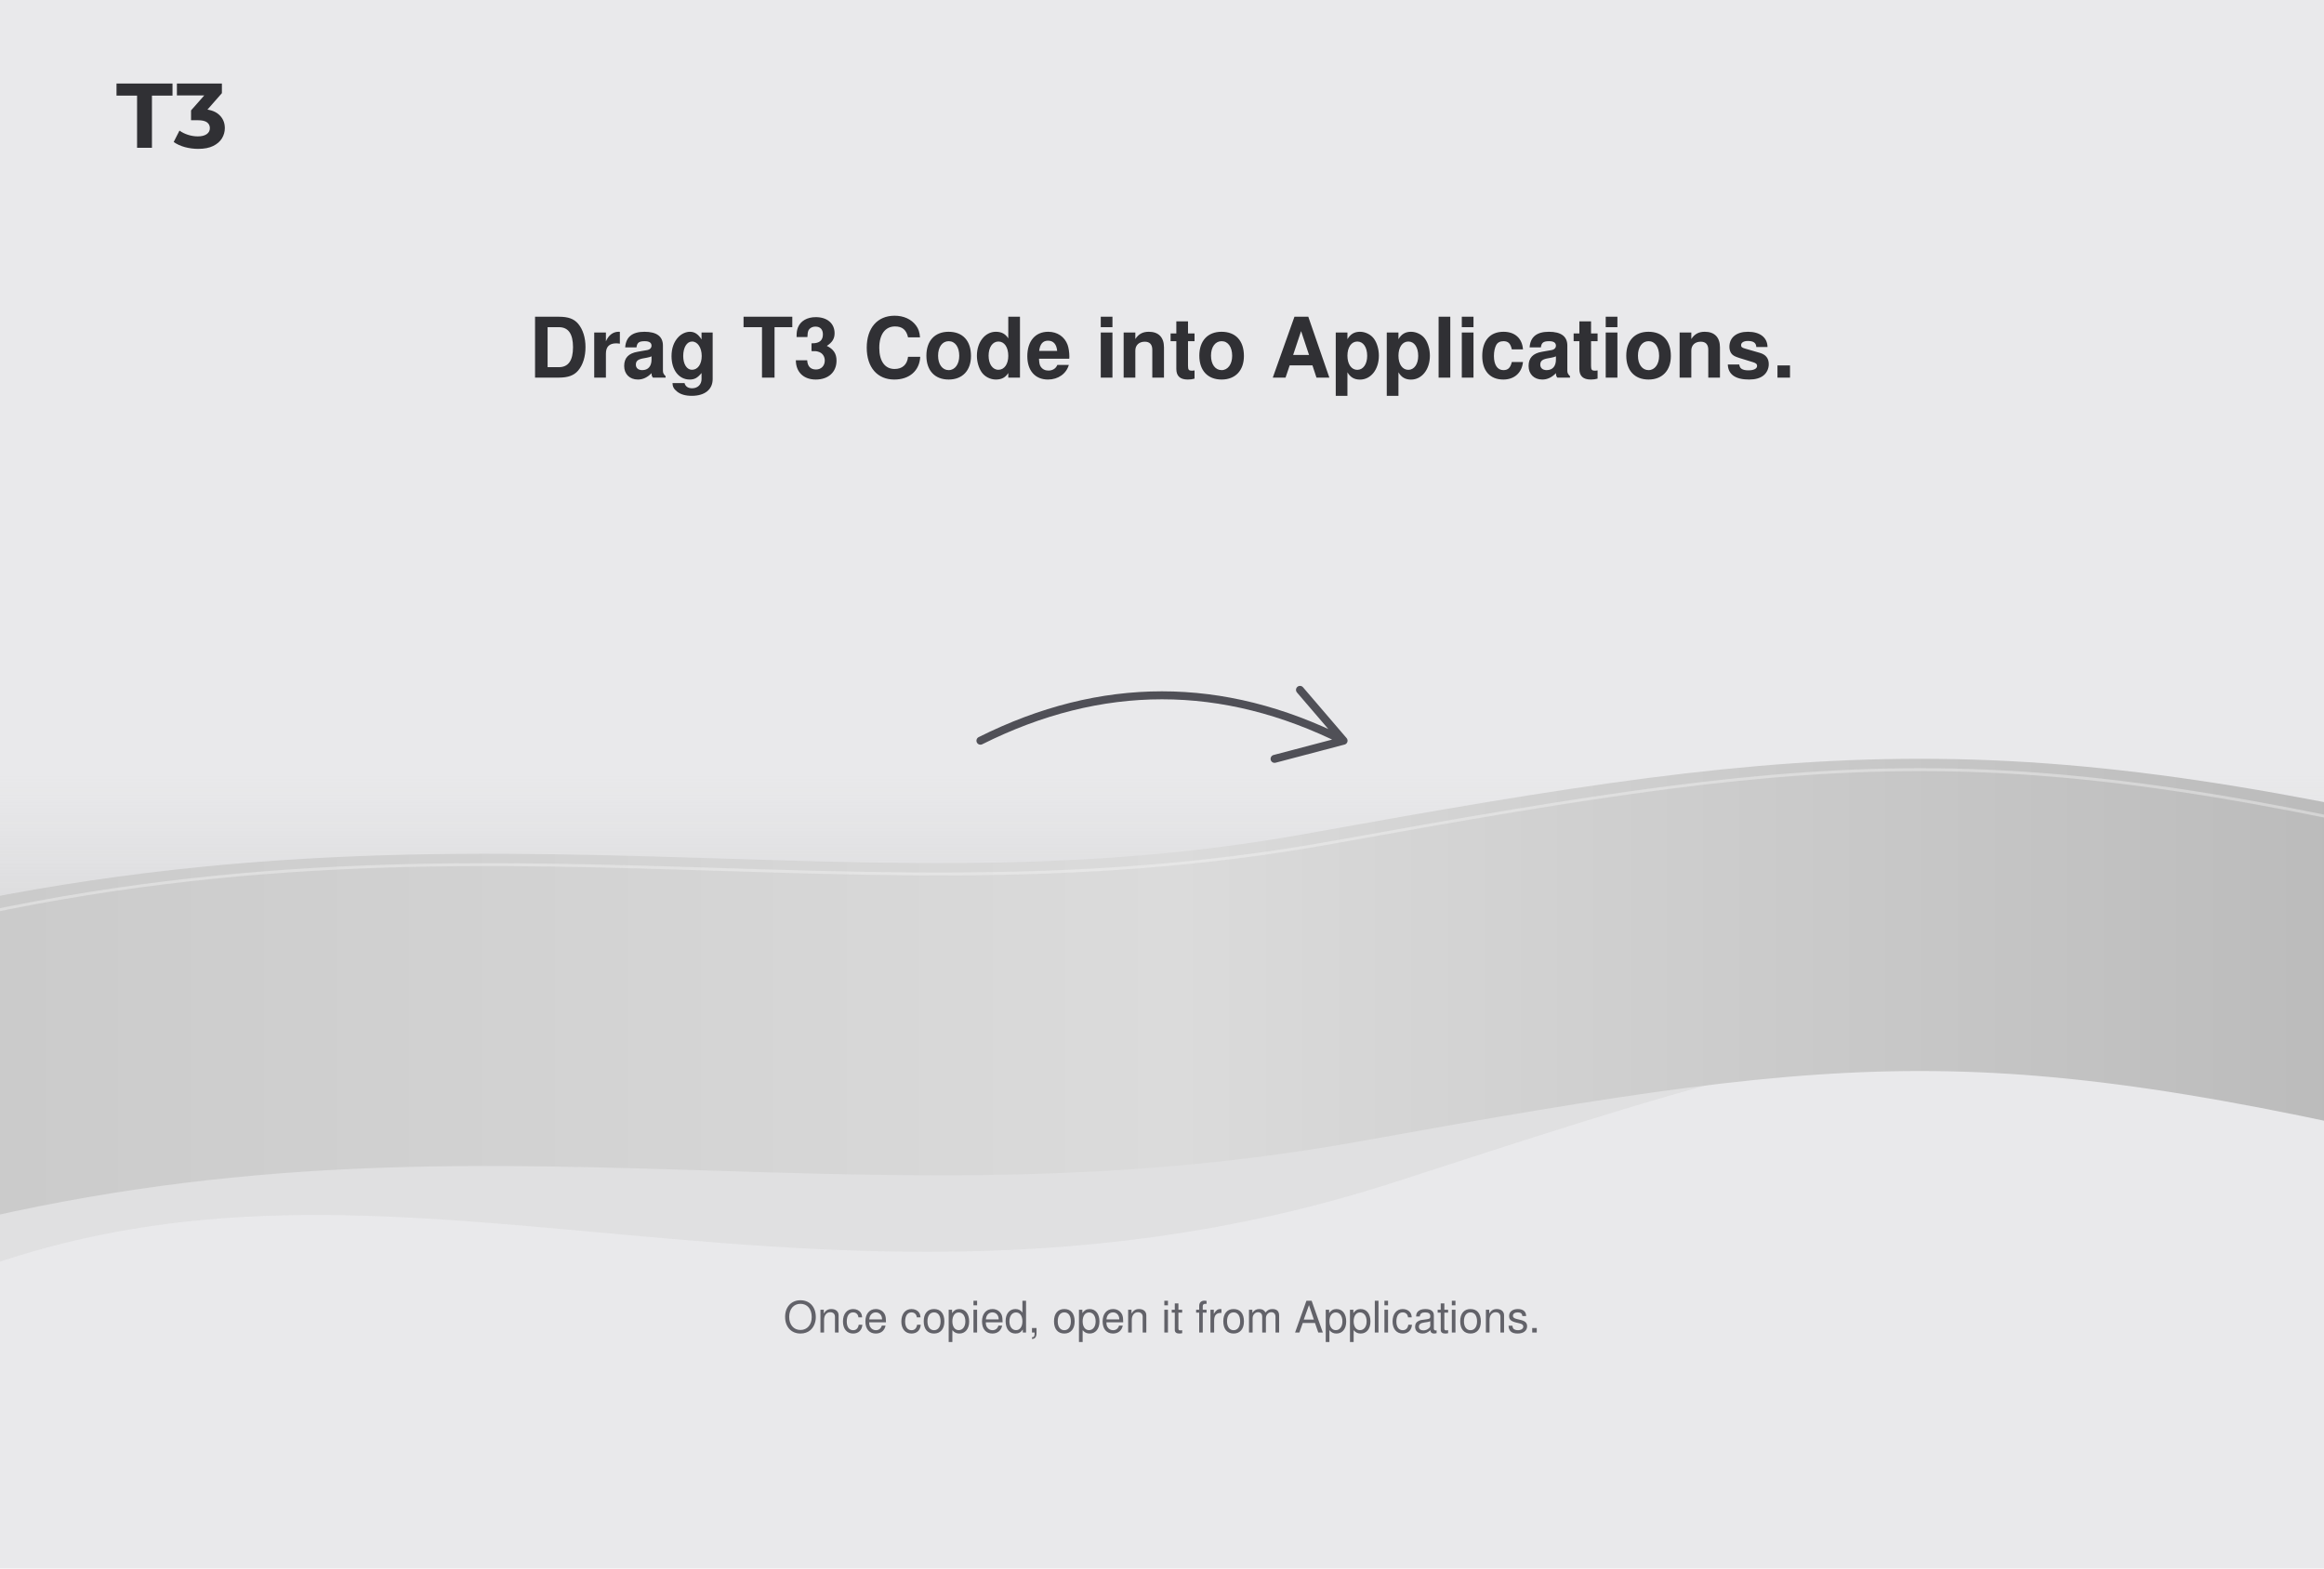
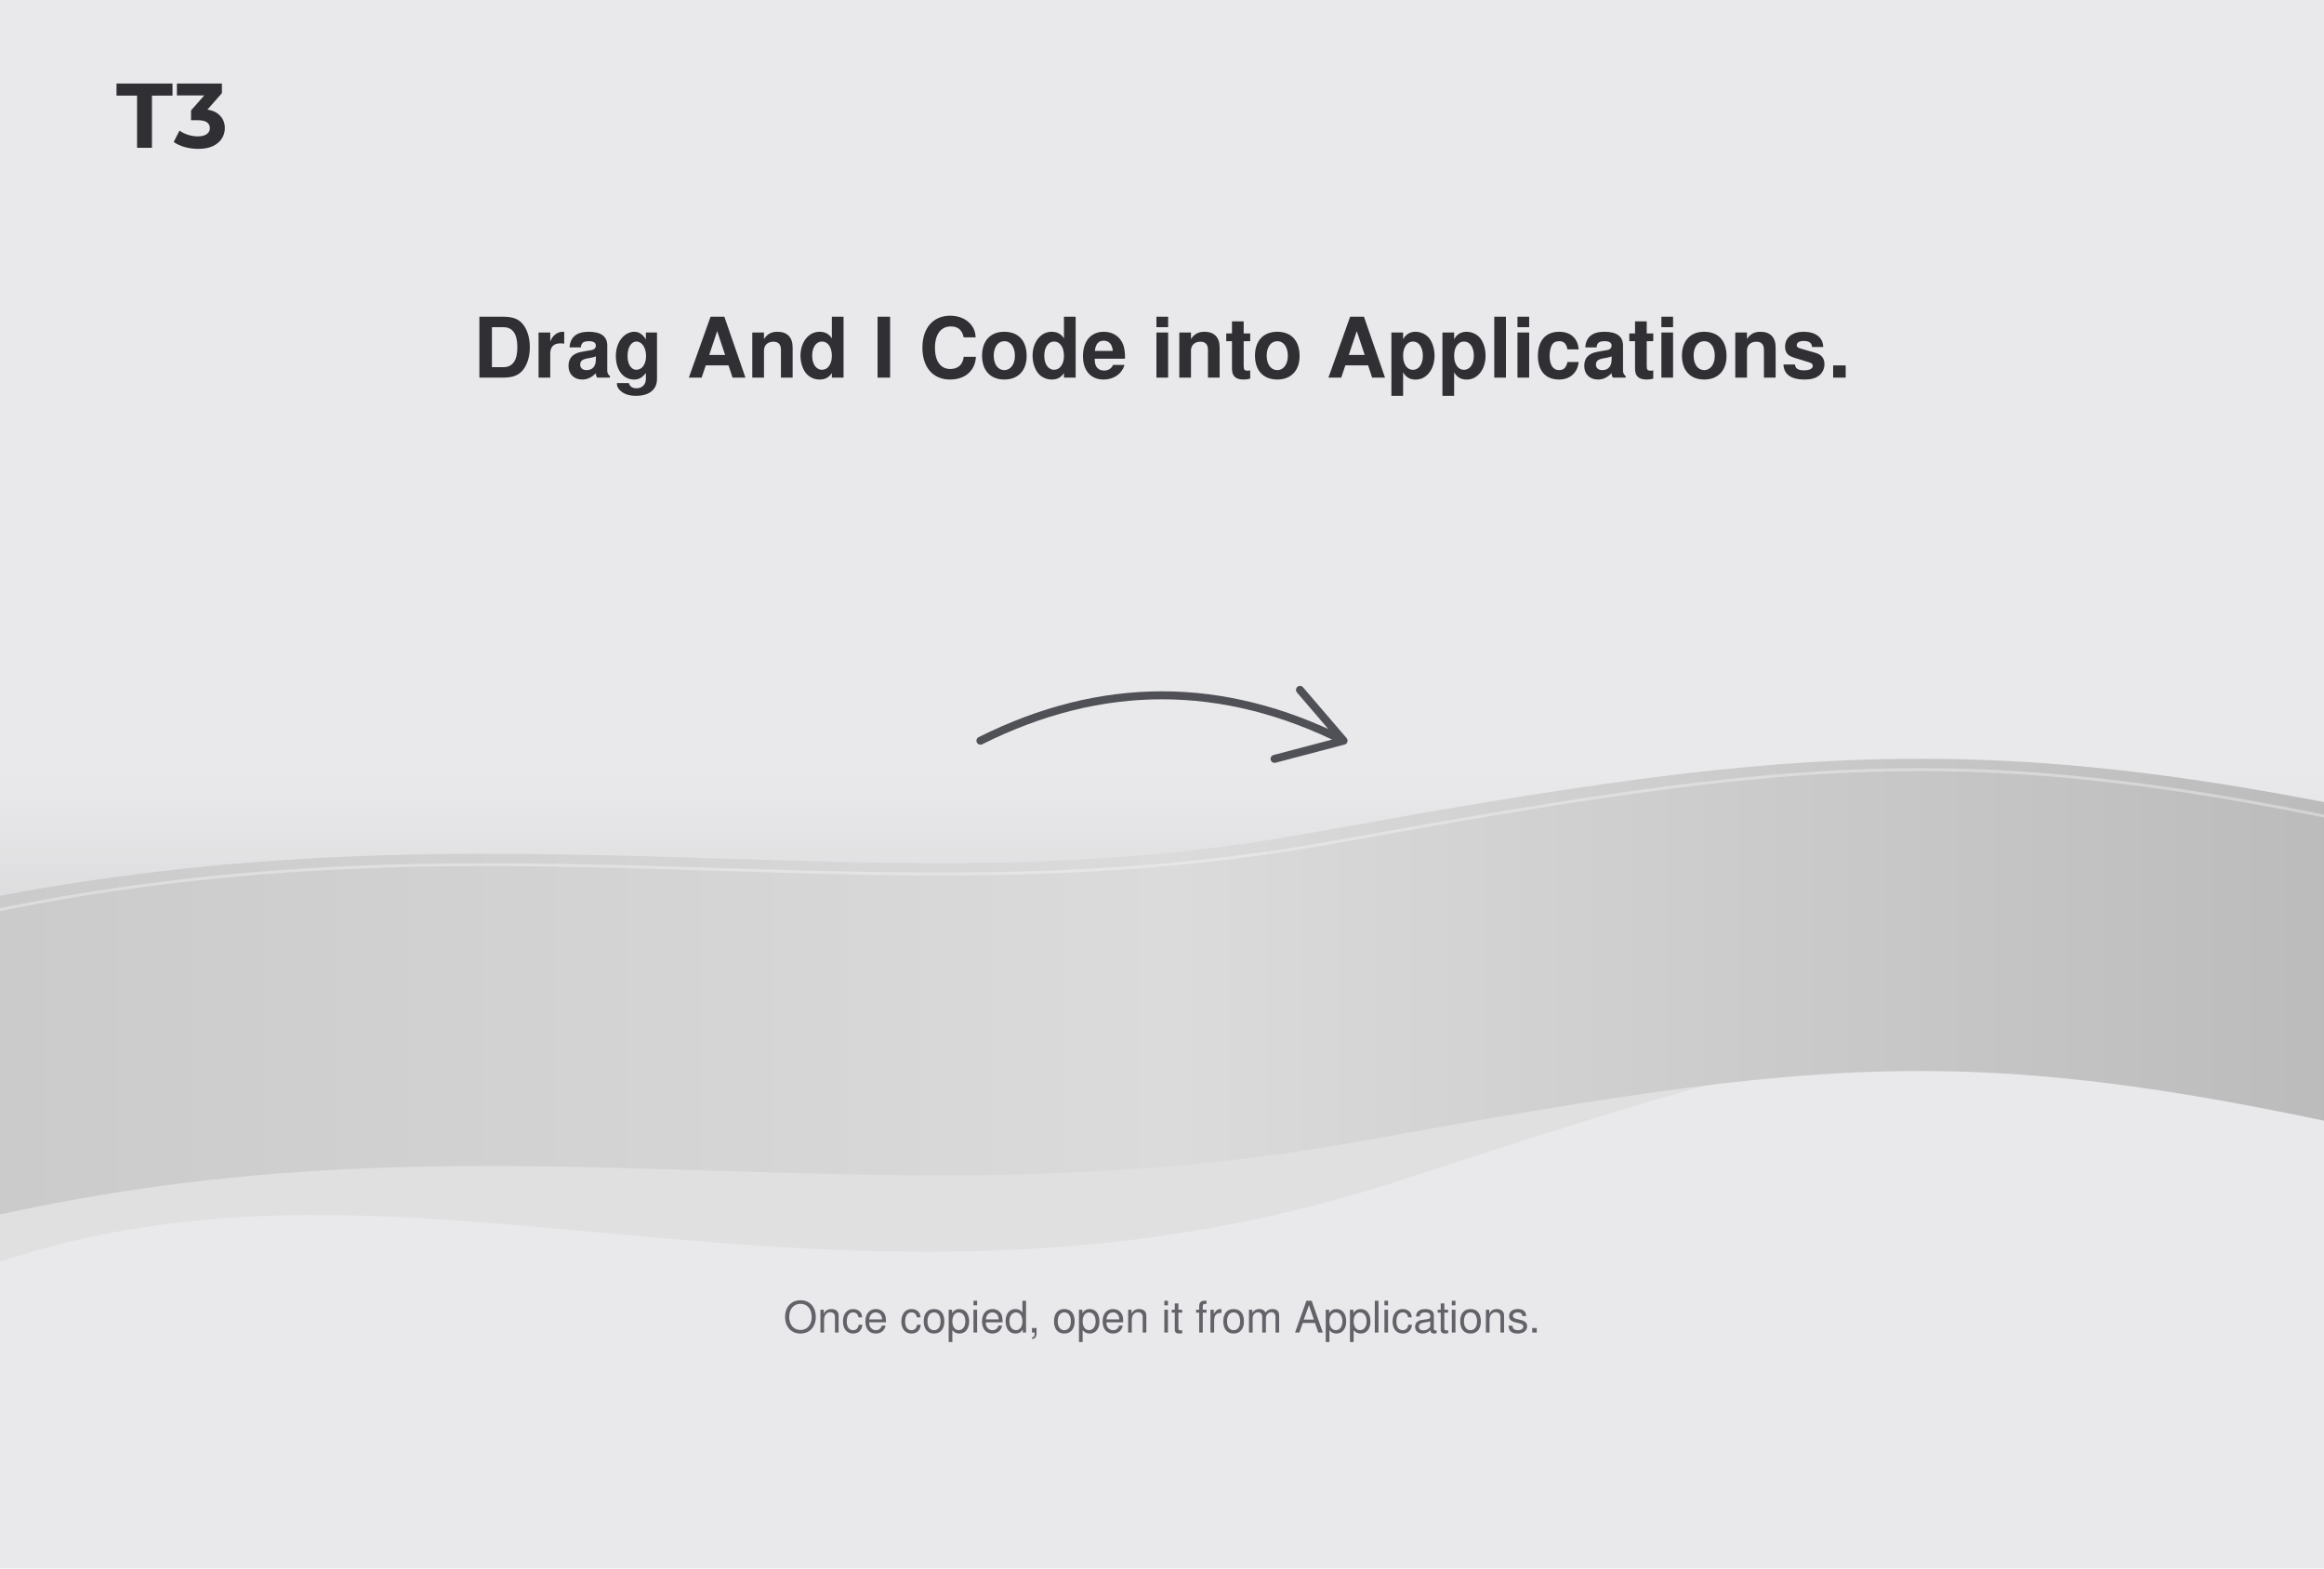
<svg xmlns="http://www.w3.org/2000/svg" width="1280" height="864" viewBox="0 0 640 432">
  <defs>
    <linearGradient id="veil" x1="0" y1="0" x2="0" y2="1">
      <stop stop-color="#B7B7B7" stop-opacity="0" />
      <stop offset=".55" stop-color="#A5A5A5" stop-opacity=".24" />
      <stop offset="1" stop-color="#D1D1D1" stop-opacity=".4" />
    </linearGradient>
    <linearGradient id="silk" x1="0" y1="0" x2="1" y2="0">
      <stop stop-color="#C8C8C8" />
      <stop offset=".5" stop-color="#DBDBDB" />
      <stop offset="1" stop-color="#B5B5B5" />
    </linearGradient>
  </defs>
  <rect width="640" height="432" fill="#E9E9EB" />
  <path d="M-60 293C95 220 214 304 362 256S559 191 707 257" stroke="url(#veil)" stroke-width="146" fill="none" opacity="1" stroke-linecap="round" stroke-linejoin="round" />
  <path d="M-60 306C113 252 223 298 367 272S553 242 707 280" stroke="url(#silk)" stroke-width="86" fill="none" opacity="1" stroke-linecap="round" stroke-linejoin="round" />
  <path d="M-60 266C113 212 223 258 367 232S553 202 707 240" stroke="#F5F5F5" stroke-width="0.8" fill="none" opacity="0.42" stroke-linecap="round" stroke-linejoin="round" />
  <svg x="32" y="23" width="30" height="18" viewBox="15.531 37 94.394 56.96" fill="#303034">
    <path d="M33.451 93V47.56H15.531V37H64.331V47.56H46.411V93H33.451ZM86.725 93.96C82.832 93.96 78.965 93.453 75.125 92.44C71.285 91.373 68.032 89.88 65.365 87.96L70.405 78.04C72.539 79.587 75.019 80.813 77.845 81.72C80.672 82.627 83.525 83.08 86.405 83.08C89.659 83.08 92.219 82.44 94.085 81.16C95.952 79.88 96.885 78.12 96.885 75.88C96.885 73.747 96.059 72.067 94.405 70.84C92.752 69.613 90.085 69 86.405 69H80.485V60.44L96.085 42.76L97.525 47.4H68.165V37H107.365V45.4L91.845 63.08L85.285 59.32H89.045C95.925 59.32 101.125 60.867 104.645 63.96C108.165 67.053 109.925 71.027 109.925 75.88C109.925 79.027 109.099 81.987 107.445 84.76C105.792 87.48 103.259 89.693 99.845 91.4C96.432 93.107 92.059 93.96 86.725 93.96Z" />
  </svg>
-   <text x="320" y="104" fill="#303034" font-family="Helvetica" font-size="23" font-weight="700" text-anchor="middle">Drag T3 Code into Applications.</text>
+   <text x="320" y="104" fill="#303034" font-family="Helvetica" font-size="23" font-weight="700" text-anchor="middle">Drag And I Code into Applications.</text>
  <path d="M270 204Q320 179 370 204M358 190L370 204L351 209" stroke="#505057" stroke-width="2.2" fill="none" opacity="1" stroke-linecap="round" stroke-linejoin="round" />
  <text x="320" y="367" fill="#626269" font-family="Helvetica" font-size="12" font-weight="400" text-anchor="middle">Once copied, open it from Applications.</text>
</svg>
